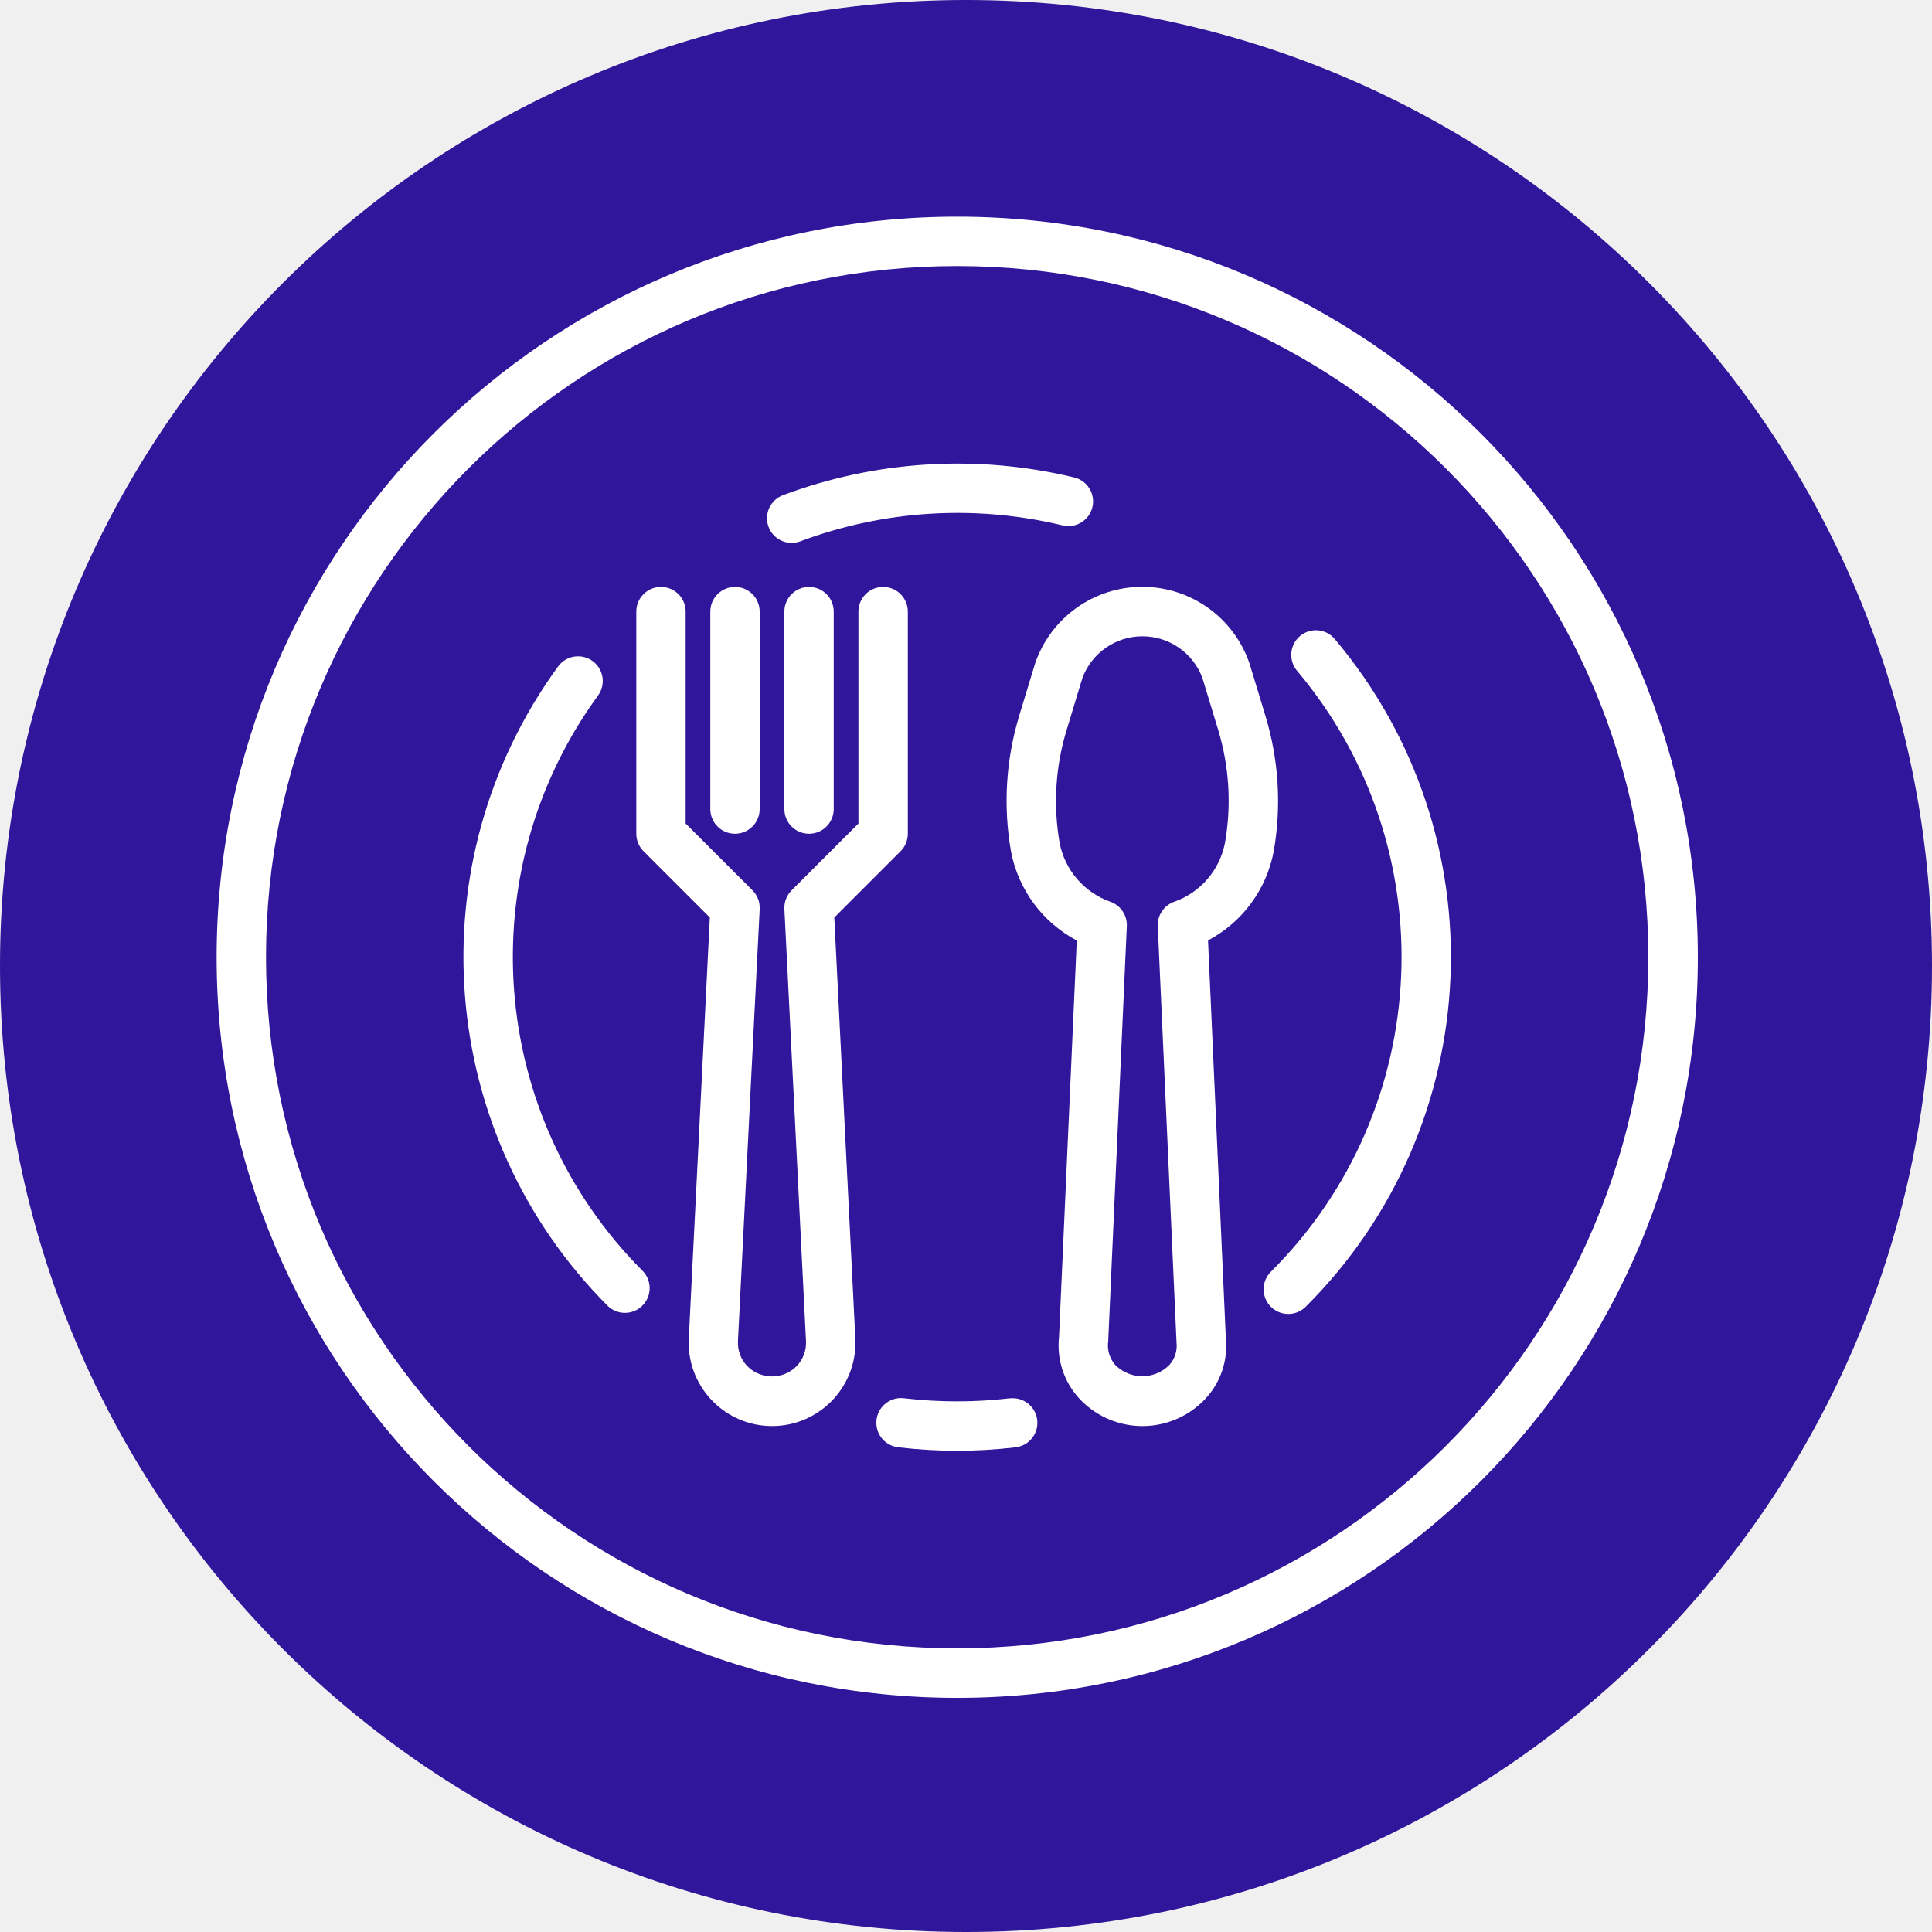
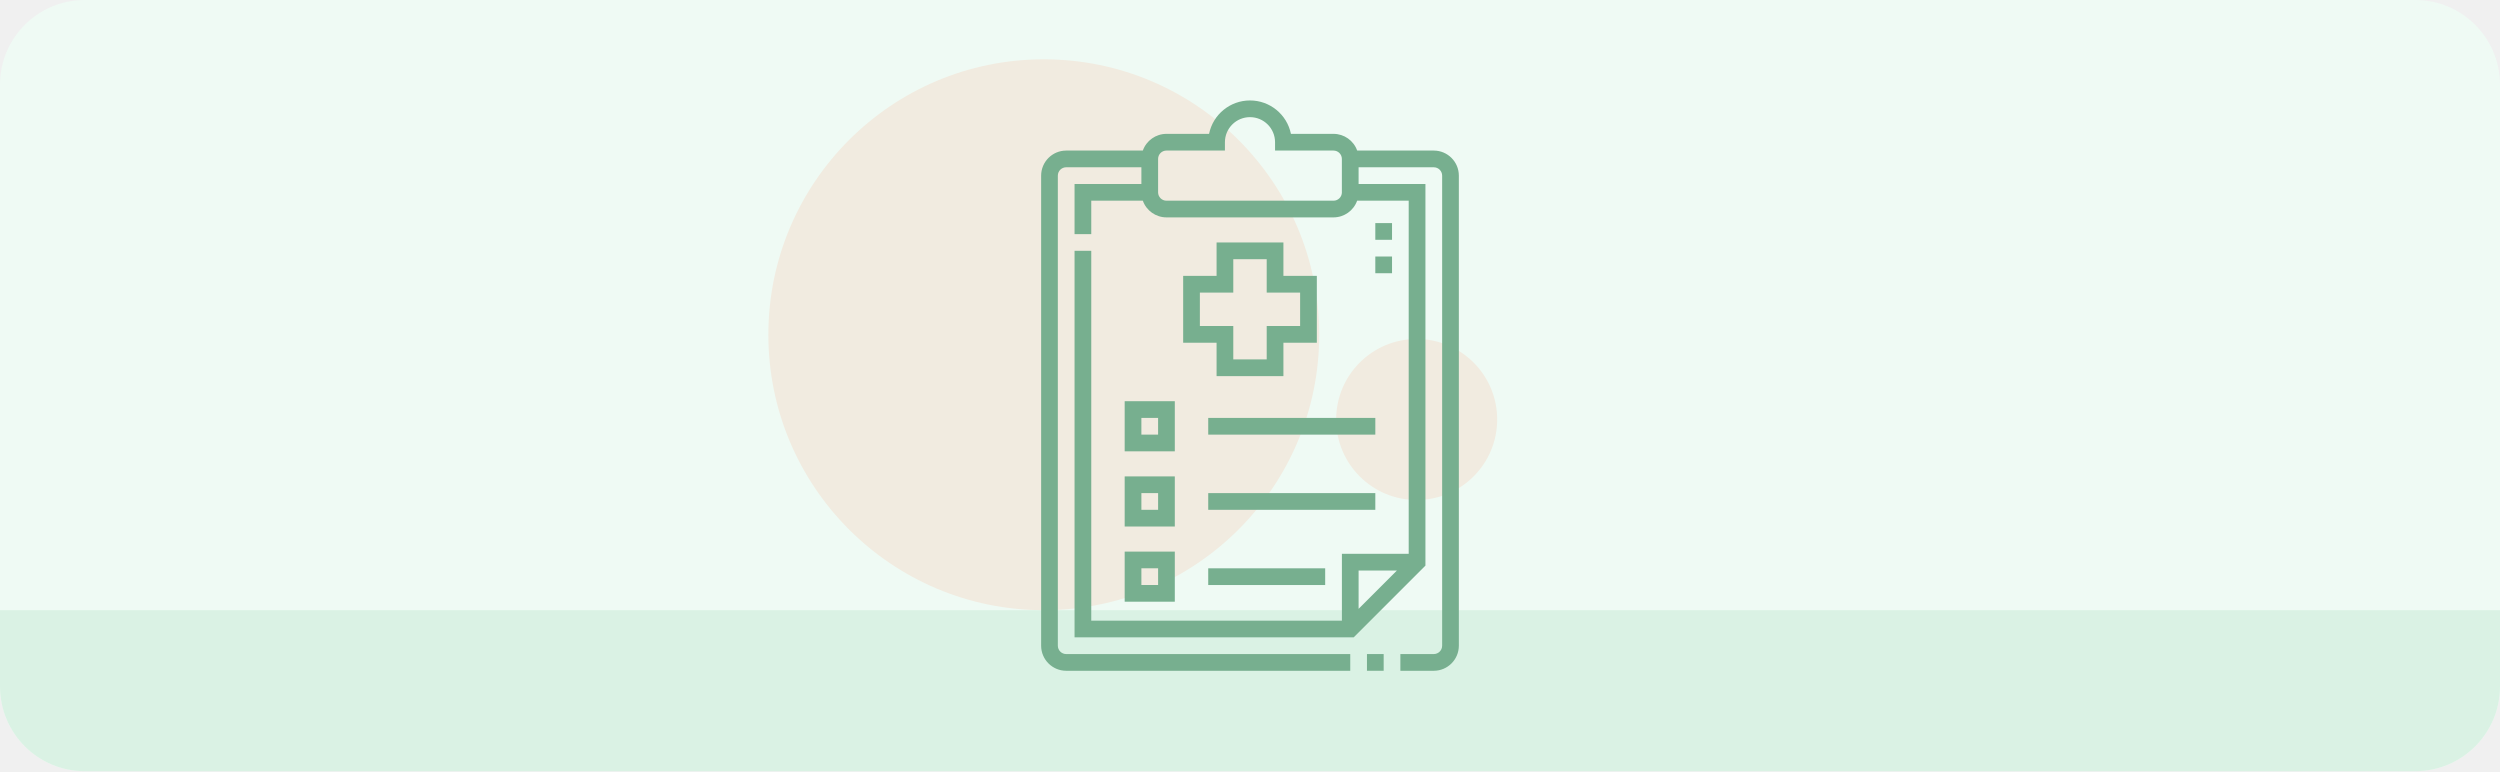
- <svg xmlns="http://www.w3.org/2000/svg" width="84" height="84" viewBox="0 0 84 84">
-   <g id="Grupo_1099817" data-name="Grupo 1099817" transform="translate(-303.049 -398)">
-     <circle id="Elipse_11475" data-name="Elipse 11475" cx="42" cy="42" r="42" transform="translate(303.049 398)" fill="#30169a" />
-     <g id="plato" transform="translate(312.468 407.42)">
-       <g id="Grupo_1099799" data-name="Grupo 1099799" transform="translate(34.345 16.092)">
-         <g id="Grupo_1099798" data-name="Grupo 1099798">
-           <path id="Trazado_874433" data-name="Trazado 874433" d="M267.266,125.565l-.689-2.268a4.926,4.926,0,0,0-9.328,0l-.689,2.268a12.738,12.738,0,0,0-.355,5.9,5.552,5.552,0,0,0,2.859,3.869l-.772,17.25a3.4,3.4,0,0,0,.859,2.642,3.749,3.749,0,0,0,5.3.237q.124-.113.237-.237a3.353,3.353,0,0,0,.859-2.57l-.776-17.324a5.551,5.551,0,0,0,2.855-3.867A12.738,12.738,0,0,0,267.266,125.565Zm-1.759,5.529a3.4,3.4,0,0,1-2.227,2.564,1.073,1.073,0,0,0-.694,1.053l.816,18.117a1.242,1.242,0,0,1-.322.972,1.658,1.658,0,0,1-2.333,0,1.288,1.288,0,0,1-.316-1.043l.809-18.046a1.073,1.073,0,0,0-.694-1.053,3.4,3.4,0,0,1-2.227-2.564,10.584,10.584,0,0,1,.3-4.9l.689-2.269a2.783,2.783,0,0,1,5.22,0l.689,2.269A10.6,10.6,0,0,1,265.507,131.095Z" transform="translate(-256.012 -119.955)" fill="#fff" />
-         </g>
-       </g>
-       <g id="Grupo_1099801" data-name="Grupo 1099801" transform="translate(18.245 16.098)">
-         <g id="Grupo_1099800" data-name="Grupo 1099800">
-           <path id="Trazado_874434" data-name="Trazado 874434" d="M146.732,120a1.073,1.073,0,0,0-1.073,1.073v9.215l-2.905,2.905a1.073,1.073,0,0,0-.314.812l.939,18.781a1.462,1.462,0,0,1-.406,1.094,1.511,1.511,0,0,1-2.137.009l-.009-.009a1.461,1.461,0,0,1-.406-1.094l.945-18.781a1.073,1.073,0,0,0-.313-.812l-2.906-2.905v-9.215a1.073,1.073,0,0,0-2.146,0v9.659a1.073,1.073,0,0,0,.314.759l2.883,2.884-.915,18.308a3.625,3.625,0,0,0,7.242.353q.009-.176,0-.353l-.915-18.308,2.883-2.884a1.073,1.073,0,0,0,.314-.759v-9.659A1.073,1.073,0,0,0,146.732,120Z" transform="translate(-136 -120)" fill="#fff" />
-         </g>
-       </g>
-       <g id="Grupo_1099803" data-name="Grupo 1099803" transform="translate(21.464 16.098)">
-         <g id="Grupo_1099802" data-name="Grupo 1099802">
-           <path id="Trazado_874435" data-name="Trazado 874435" d="M161.073,120A1.073,1.073,0,0,0,160,121.073v8.586a1.073,1.073,0,1,0,2.146,0v-8.586A1.073,1.073,0,0,0,161.073,120Z" transform="translate(-160 -120)" fill="#fff" />
-         </g>
-       </g>
-       <g id="Grupo_1099805" data-name="Grupo 1099805" transform="translate(24.684 16.098)">
-         <g id="Grupo_1099804" data-name="Grupo 1099804">
-           <path id="Trazado_874436" data-name="Trazado 874436" d="M185.073,120A1.073,1.073,0,0,0,184,121.073v8.586a1.073,1.073,0,1,0,2.146,0v-8.586A1.073,1.073,0,0,0,185.073,120Z" transform="translate(-184 -120)" fill="#fff" />
-         </g>
-       </g>
-       <g id="Grupo_1099807" data-name="Grupo 1099807">
-         <g id="Grupo_1099806" data-name="Grupo 1099806">
-           <path id="Trazado_874437" data-name="Trazado 874437" d="M32.2,0a32.2,32.2,0,1,0,32.2,32.2A32.2,32.2,0,0,0,32.2,0Zm0,62.247A30.05,30.05,0,1,1,62.247,32.2,30.05,30.05,0,0,1,32.2,62.247Z" fill="#fff" />
-         </g>
-       </g>
-       <g id="Grupo_1099809" data-name="Grupo 1099809" transform="translate(28.724 51.373)">
-         <g id="Grupo_1099808" data-name="Grupo 1099808">
-           <path id="Trazado_874438" data-name="Trazado 874438" d="M221.069,383.918a1.073,1.073,0,0,0-1.172-.964l-.041,0h0a19.718,19.718,0,0,1-4.548,0,1.074,1.074,0,1,0-.25,2.132,21.737,21.737,0,0,0,5.044,0A1.073,1.073,0,0,0,221.069,383.918Z" transform="translate(-214.113 -382.949)" fill="#fff" />
-         </g>
-       </g>
-       <g id="Grupo_1099811" data-name="Grupo 1099811" transform="translate(45.517 17.983)">
-         <g id="Grupo_1099810" data-name="Grupo 1099810">
-           <path id="Trazado_874439" data-name="Trazado 874439" d="M342.394,134.436a1.073,1.073,0,0,0-1.512-.133l0,0a1.073,1.073,0,0,0-.129,1.512,19.318,19.318,0,0,1-1.139,26.13,1.073,1.073,0,1,0,1.515,1.521A21.464,21.464,0,0,0,342.394,134.436Z" transform="translate(-339.295 -134.053)" fill="#fff" />
-         </g>
-       </g>
-       <g id="Grupo_1099814" data-name="Grupo 1099814" transform="translate(23.93 10.736)">
-         <g id="Grupo_1099813" data-name="Grupo 1099813">
-           <g id="Grupo_1099812" data-name="Grupo 1099812">
-             <path id="Trazado_874440" data-name="Trazado 874440" d="M186.357,105.743h0Z" transform="translate(-185.283 -102.293)" fill="#fff" />
-             <path id="Trazado_874441" data-name="Trazado 874441" d="M191.71,80.623a21.654,21.654,0,0,0-12.633.776,1.072,1.072,0,1,0,.752,2.008,19.5,19.5,0,0,1,11.376-.7,1.073,1.073,0,1,0,.5-2.086Z" transform="translate(-178.382 -80.027)" fill="#fff" />
-           </g>
-         </g>
-       </g>
-       <g id="Grupo_1099816" data-name="Grupo 1099816" transform="translate(10.731 19.115)">
-         <g id="Grupo_1099815" data-name="Grupo 1099815">
-           <path id="Trazado_874442" data-name="Trazado 874442" d="M87.77,169.2a19.316,19.316,0,0,1-1.94-24.993,1.073,1.073,0,1,0-1.716-1.29l-.019.025a21.464,21.464,0,0,0,2.154,27.777,1.075,1.075,0,0,0,1.521-1.52Z" transform="translate(-79.989 -142.488)" fill="#fff" />
-         </g>
-       </g>
+ <svg xmlns="http://www.w3.org/2000/svg" width="295" height="91" viewBox="0 0 295 91">
+   <g id="Grupo_1099187" data-name="Grupo 1099187" transform="translate(-1125 -391)">
+     <rect id="Rectángulo_400990" data-name="Rectángulo 400990" width="295" height="91" rx="10" transform="translate(1125 391)" fill="#effaf4" />
+     <path id="Rectángulo_401153" data-name="Rectángulo 401153" d="M0,0H295a0,0,0,0,1,0,0V9a10,10,0,0,1-10,10H10A10,10,0,0,1,0,9V0A0,0,0,0,1,0,0Z" transform="translate(1125 463)" fill="#daf2e4" />
+     <circle id="Elipse_11495" data-name="Elipse 11495" cx="32.5" cy="32.5" r="32.5" transform="translate(1215.667 398)" fill="#f1ebe0" />
+     <circle id="Elipse_11496" data-name="Elipse 11496" cx="9.5" cy="9.5" r="9.5" transform="translate(1282.667 431)" fill="#f1ebe0" />
+     <g id="Grupo_1099186" data-name="Grupo 1099186" transform="translate(1179.354 402.852)">
+       <path id="Trazado_873373" data-name="Trazado 873373" d="M114.834,5.915h-9.042A2.962,2.962,0,0,0,103,3.943H97.976a4.93,4.93,0,0,0-9.66,0H83.287A2.962,2.962,0,0,0,80.5,5.915H71.457A2.961,2.961,0,0,0,68.5,8.872V64.341A2.961,2.961,0,0,0,71.457,67.3h33.518V65.327H71.457a.987.987,0,0,1-.986-.986V8.872a.987.987,0,0,1,.986-.986H80.33V9.858H72.443v5.915h1.972V11.83H80.5A2.962,2.962,0,0,0,83.287,13.8H103a2.962,2.962,0,0,0,2.788-1.972h6.085V53.5H103.99v7.887H74.415V17.745H72.443V63.355h32.94l8.464-8.464V9.858h-7.887V7.887h8.873a.987.987,0,0,1,.986.986V64.341a.987.987,0,0,1-.986.986H110.89V67.3h3.943a2.961,2.961,0,0,0,2.957-2.957V8.872A2.961,2.961,0,0,0,114.834,5.915Zm-4.352,49.554-4.521,4.521V55.469Zm-6.493-44.625a.987.987,0,0,1-.986.986H83.287a.987.987,0,0,1-.986-.986V6.9a.987.987,0,0,1,.986-.986h6.9V4.929a2.957,2.957,0,1,1,5.915,0v.986H103a.987.987,0,0,1,.986.986v3.943Z" fill="#77af8f" />
+       <path id="Trazado_873374" data-name="Trazado 873374" d="M361,497h1.972v1.972H361Z" transform="translate(-254.053 -431.673)" fill="#77af8f" />
+       <path id="Trazado_873375" data-name="Trazado 873375" d="M199.943,127.5v3.943H196v7.887h3.943v3.943h7.887V139.33h3.943v-7.887H207.83V127.5Zm9.858,5.915v3.943h-3.943V141.3h-3.943v-3.943h-3.943v-3.943h3.943v-3.943h3.943v3.943Z" transform="translate(-110.741 -110.741)" fill="#77af8f" />
+       <path id="Trazado_873376" data-name="Trazado 873376" d="M143.5,343.413h5.915V337.5H143.5Zm1.972-3.943h1.972v1.972h-1.972Z" transform="translate(-65.142 -293.136)" fill="#77af8f" />
+       <path id="Trazado_873377" data-name="Trazado 873377" d="M218.5,285h19.717v1.972H218.5Z" transform="translate(-130.283 -247.538)" fill="#77af8f" />
+       <path id="Trazado_873378" data-name="Trazado 873378" d="M149.415,270H143.5v5.915h5.915Zm-1.972,3.943h-1.972v-1.972h1.972Z" transform="translate(-65.142 -234.51)" fill="#77af8f" />
+       <path id="Trazado_873379" data-name="Trazado 873379" d="M218.5,420h13.8v1.972H218.5Z" transform="translate(-130.283 -364.791)" fill="#77af8f" />
+       <path id="Trazado_873380" data-name="Trazado 873380" d="M218.5,352.5h19.717v1.972H218.5Z" transform="translate(-130.283 -306.165)" fill="#77af8f" />
+       <path id="Trazado_873381" data-name="Trazado 873381" d="M143.5,410.912h5.915V405H143.5Zm1.972-3.943h1.972v1.972h-1.972Z" transform="translate(-65.142 -351.763)" fill="#77af8f" />
+       <path id="Trazado_873382" data-name="Trazado 873382" d="M368.5,140.112h1.972v1.972H368.5Z" transform="translate(-260.567 -121.695)" fill="#77af8f" />
+       <path id="Trazado_873383" data-name="Trazado 873383" d="M368.5,110.112h1.972v1.972H368.5Z" transform="translate(-260.567 -95.639)" fill="#77af8f" />
    </g>
  </g>
</svg>
